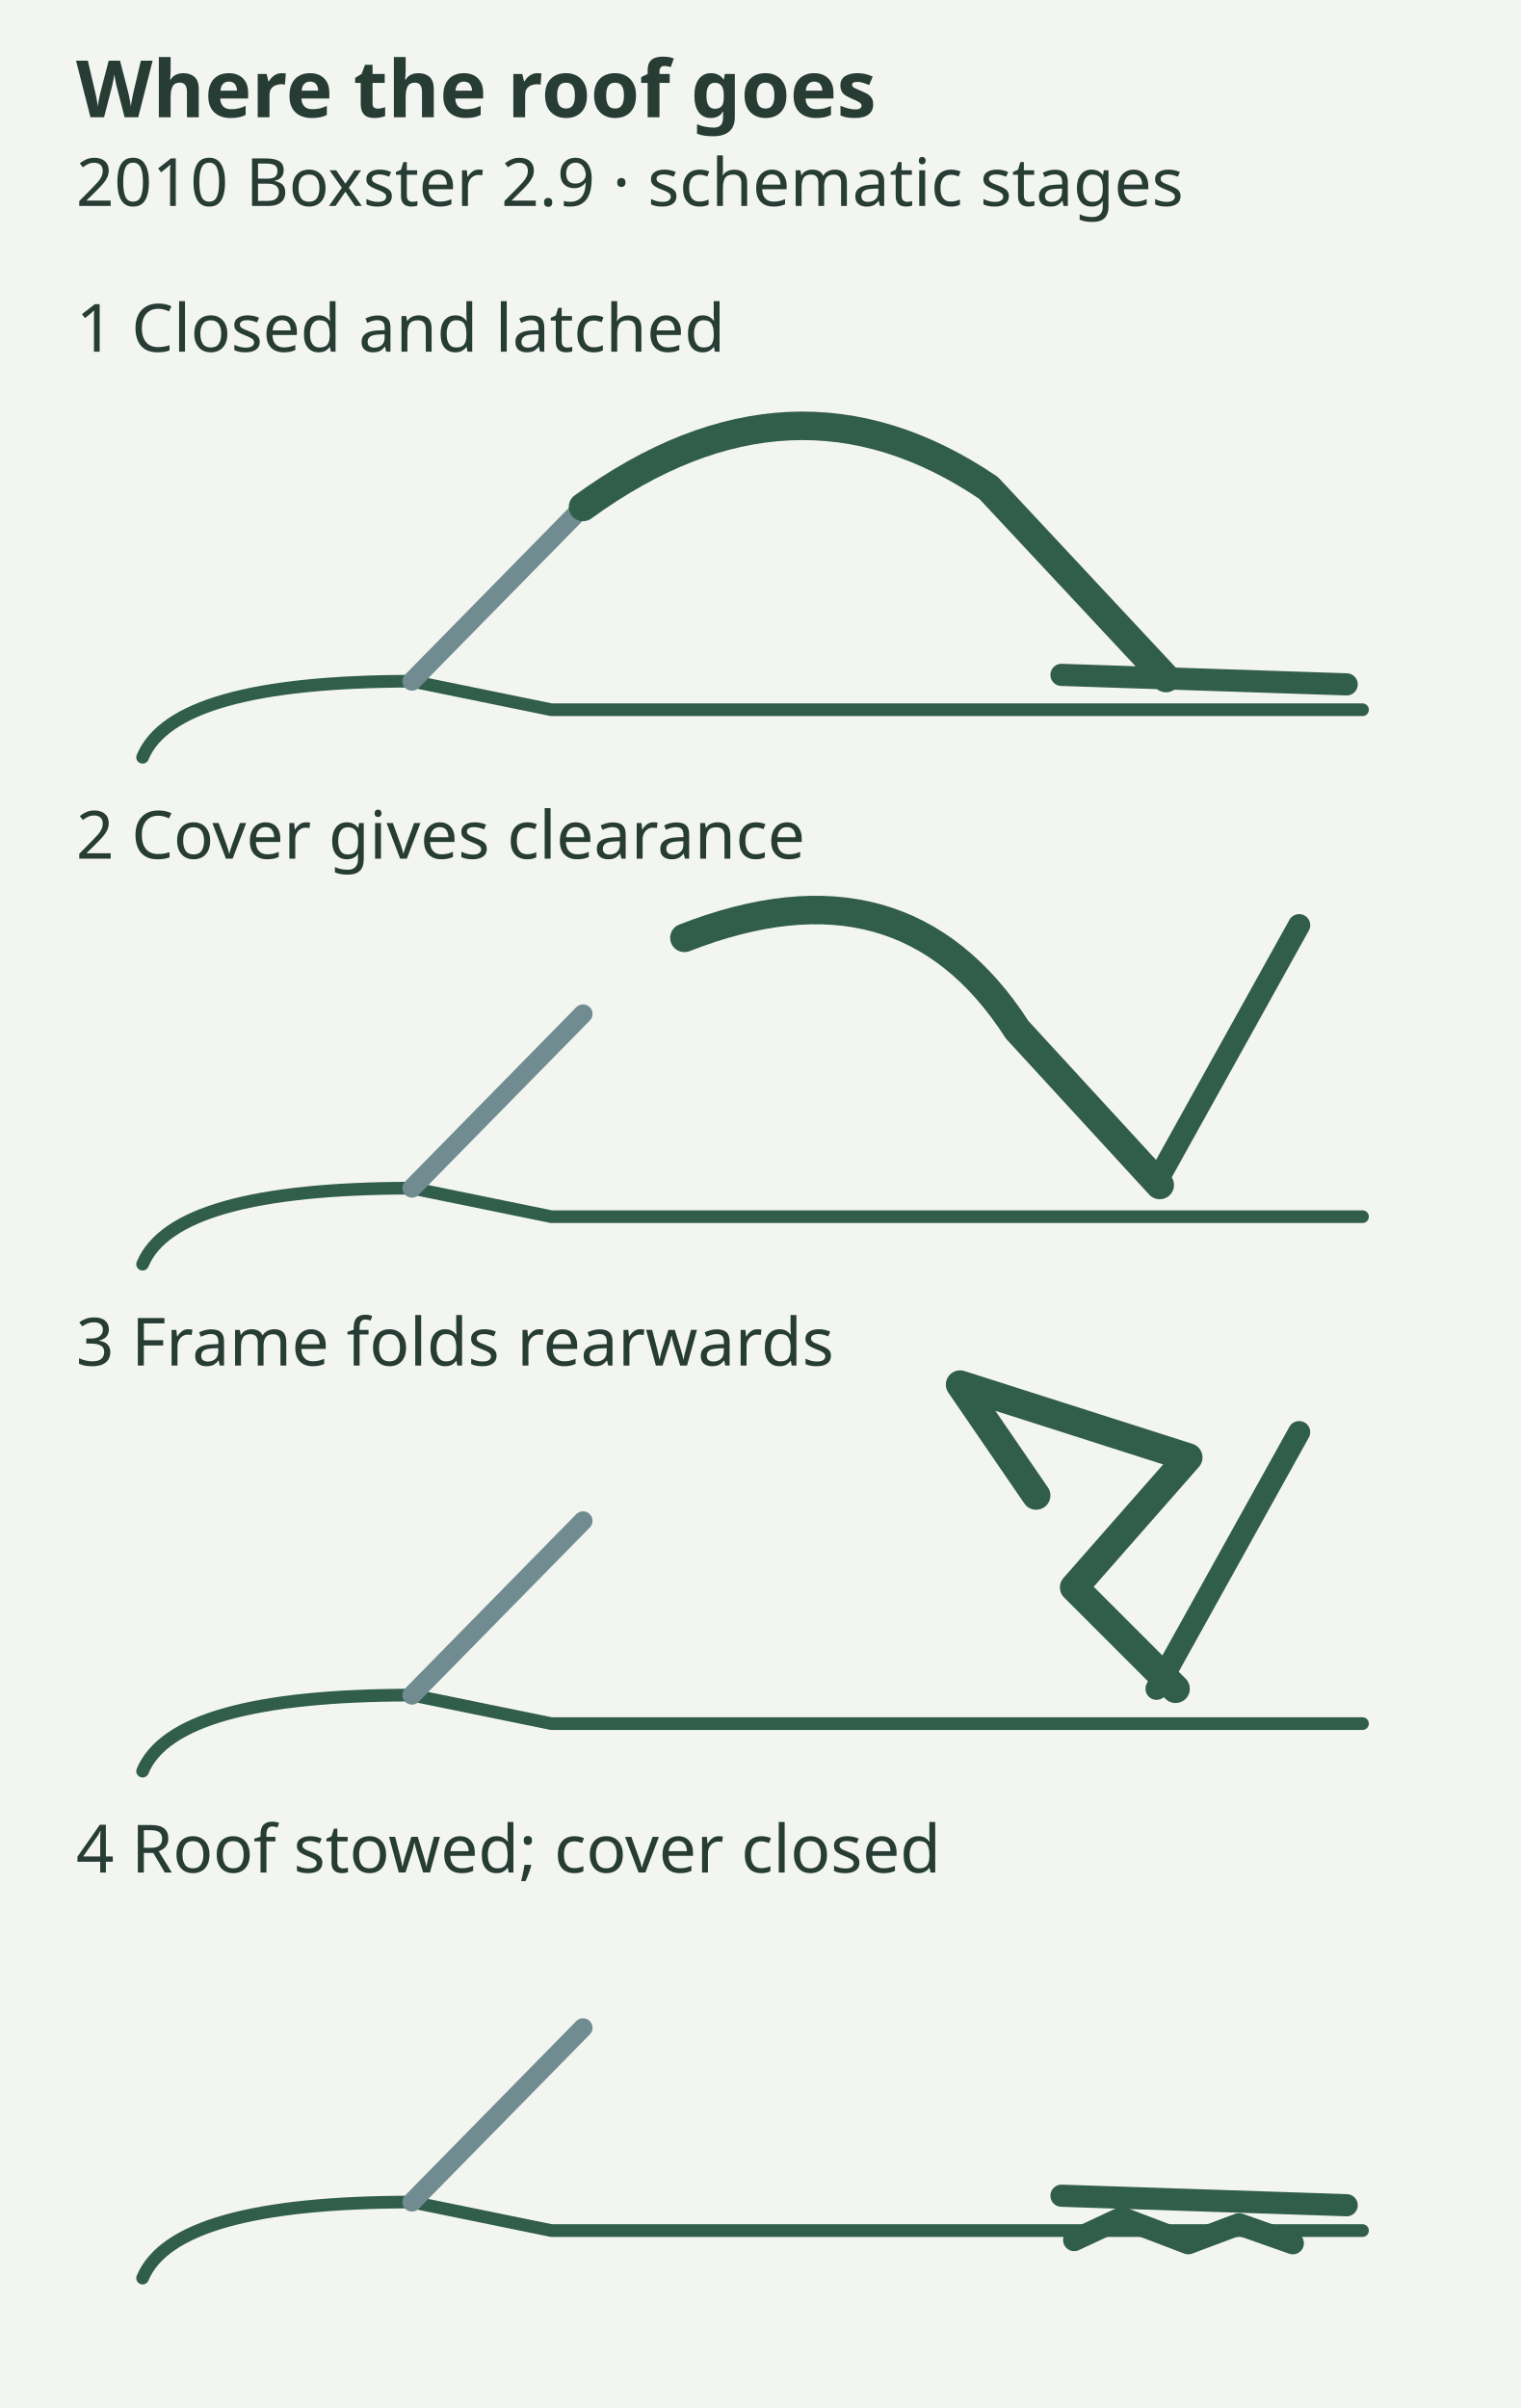
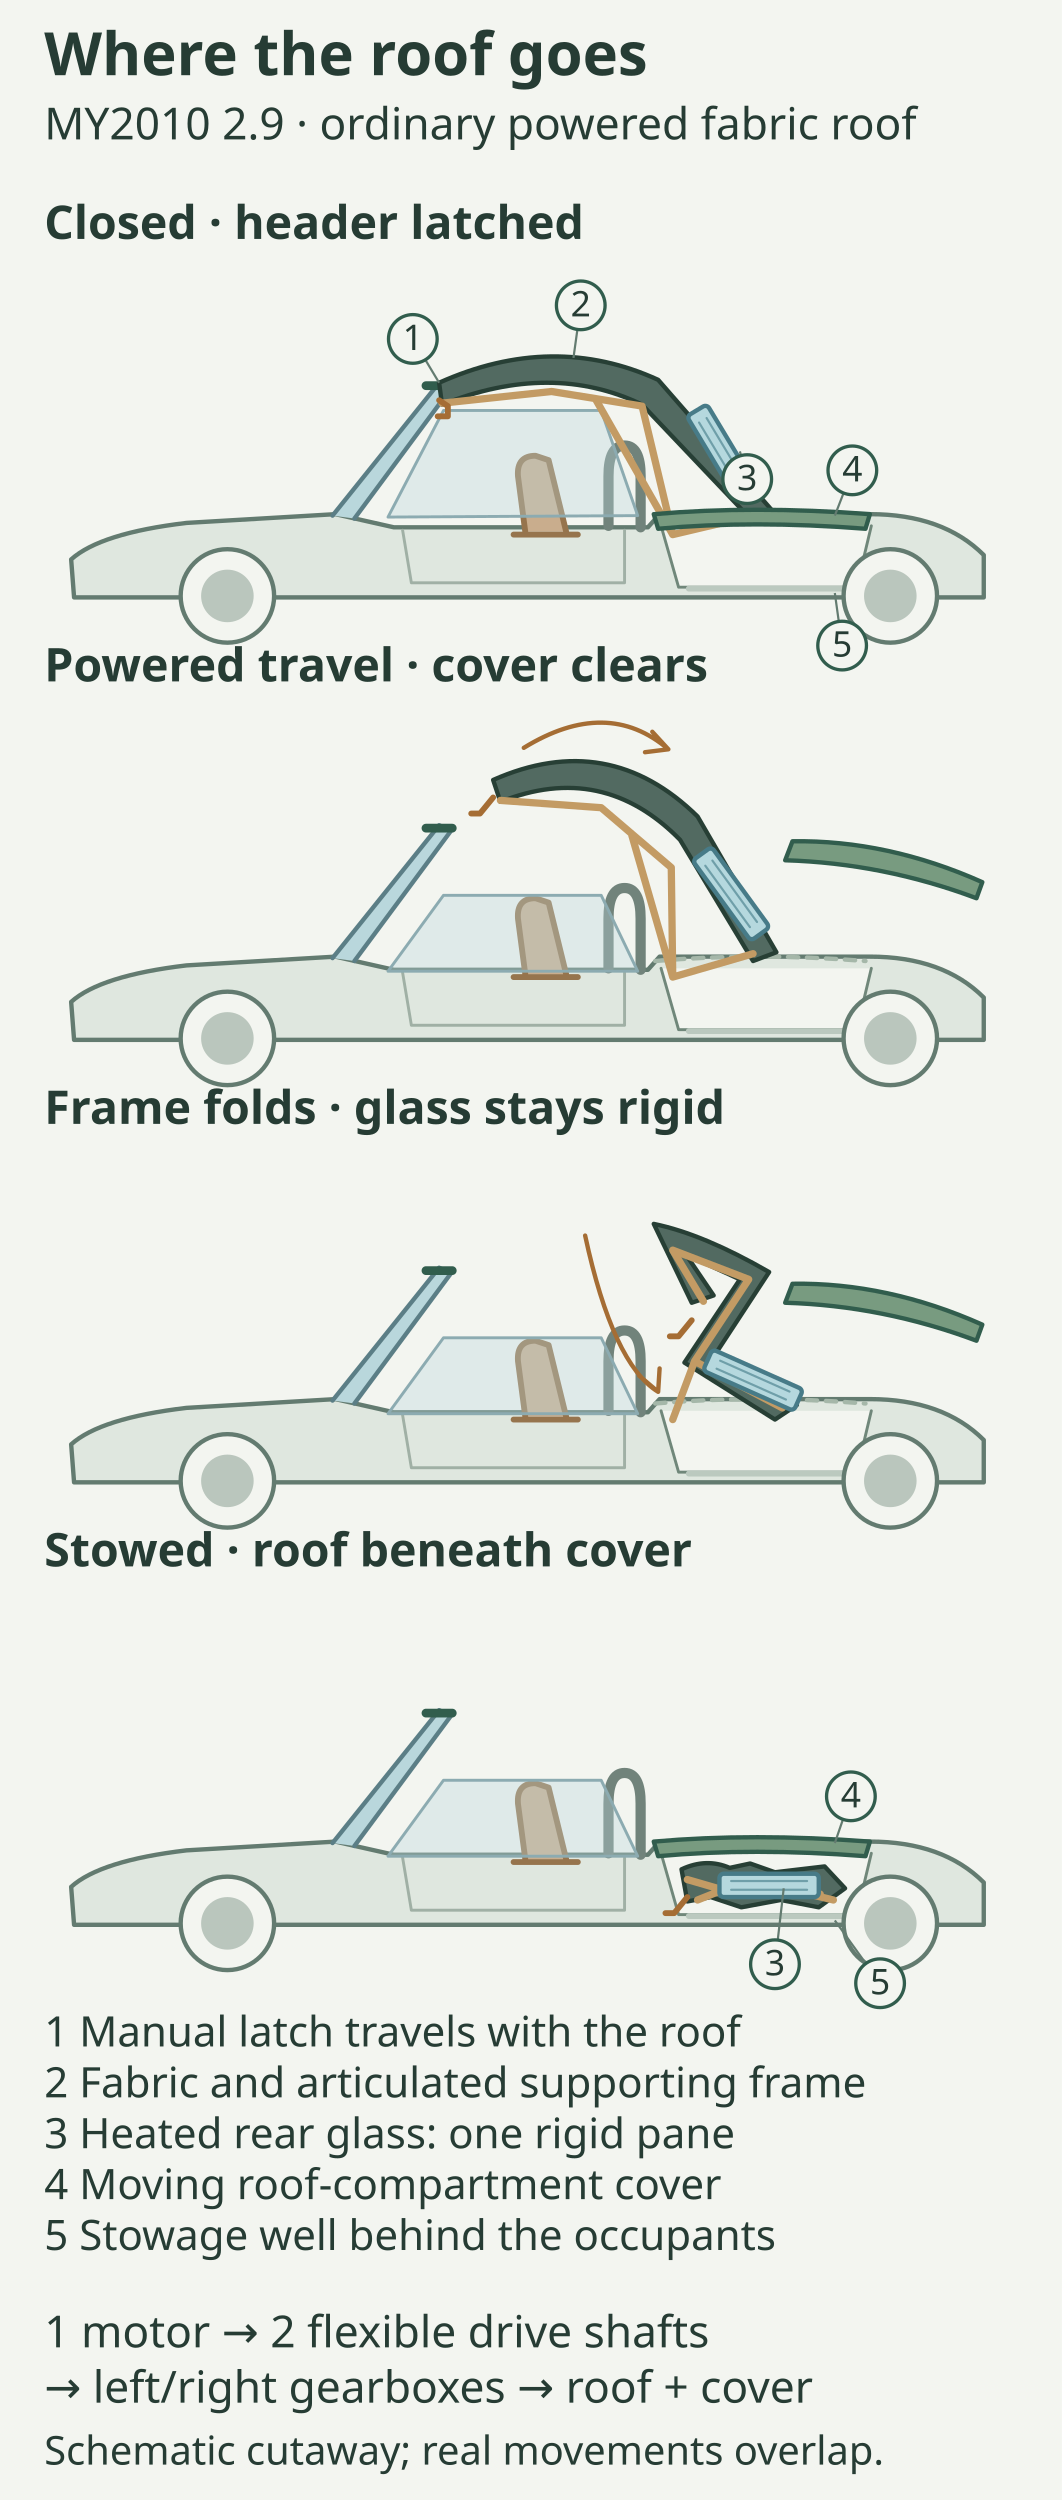
- <svg xmlns="http://www.w3.org/2000/svg" viewBox="0 0 480 760" role="img" aria-labelledby="t d">
-   <rect width="480" height="760" fill="#f3f5f0" />
+ <svg xmlns="http://www.w3.org/2000/svg" viewBox="0 0 480 1130" role="img" aria-labelledby="t d">
+   <rect width="480" height="1130" fill="#f3f5f0" />
  <g font-family="sans-serif" fill="#263c34">
-     <text x="24" y="37" font-size="25" font-weight="bold">Where the roof goes</text>
-     <text x="24" y="65" font-size="21">2010 Boxster 2.9 · schematic stages</text>
-     <g stroke="#315d4d" stroke-linecap="round" stroke-linejoin="round" fill="none">
-       <g transform="translate(0 70)">
-         <path d="M45 169 Q55 145 130 145 L174 154 H430" stroke-width="4" />
-         <path d="M130 145 L184 90" stroke="#718c91" stroke-width="6" />
-         <path d="M184 90 Q250 42 312 84 L368 144" stroke-width="9" />
-         <path d="M335 143 L425 146" stroke-width="7" />
+     <text x="20" y="34" font-size="27" font-weight="bold">Where the roof goes</text>
+     <text x="20" y="63" font-size="20">MY2010 2.9 · ordinary powered fabric roof</text>
+     <g transform="translate(0 85)">
+       <text x="20" y="23" font-size="21" font-weight="600">Closed · header latched</text>
+       <g transform="translate(15 22) scale(0.66)">
+         <g stroke-linecap="round" stroke-linejoin="round">
+           <path d="M26 221 Q46 203 105 196 L207 190 L247 199 L421 199 L429 190 L573 190 Q623 190 651 218 L651 247 L28 247 Z" fill="#dfe7df" stroke="#637b70" stroke-width="3" />
+           <path d="M205 191 L278 100 L286 104 L220 193" fill="#b9d7dc" stroke="#5b7e86" stroke-width="3" />
+           <path d="M269 102 L287 102" stroke="#315d4d" stroke-width="6" />
+           <path d="M253 201 L259 237 H405 V201" fill="none" stroke="#a0b0a5" stroke-width="2" />
+           <path d="M337 202 L332 164 Q331 150 344 150 L353 153 L365 202 M329 204 H373" fill="#c9ad8d" stroke="#96744d" stroke-width="4" />
+           <path d="M394 198 V164 Q394 143 405 143 Q416 143 416 164 V199" fill="none" stroke="#71837b" stroke-width="7" />
+           <path d="M430 198 L442 240 L564 240 L574 198" fill="#f3f5f0" stroke="#70877a" stroke-width="2" />
+           <path d="M449 241 H558" stroke="#bbc9bf" stroke-width="4" />
+           <g fill="#f3f5f0" stroke="#637b70" stroke-width="3">
+             <circle cx="133" cy="246" r="32" />
+             <circle cx="587" cy="246" r="32" />
+           </g>
+           <g fill="#bac6bd">
+             <circle cx="133" cy="246" r="18" />
+             <circle cx="587" cy="246" r="18" />
+           </g>
+           <path d="M243 192 L281 119 L389 119 L414 191 Z" fill="#b9d7dc" fill-opacity=".35" stroke="#8cabb1" stroke-width="2" />
+           <path d="M278 100 Q356 65 428 98 L510 192 L493 195 L417 115 Q355 85 280 115 Z" fill="#526a61" stroke="#273f35" stroke-width="3" />
+           <path d="M280 114 L355 106 L417 116 L438 204 M385 111 L438 204 L493 191" fill="none" stroke="#c39b64" stroke-width="5" />
+           <g transform="translate(472 148) rotate(59)">
+             <rect x="-34" y="-8" width="68" height="16" rx="3" fill="#b5d8de" stroke="#477b88" stroke-width="3" />
+             <path d="M-26 -3 H26 M-26 3 H26" stroke="#6f9fa9" stroke-width="1.5" />
+           </g>
+           <path d="M425 190 Q493 184 573 190 L570 200 Q493 194 428 200 Z" fill="#789b80" stroke="#315d4d" stroke-width="3" />
+           <path d="M278 112 l6 4 v7 h-7" fill="none" stroke="#a56d34" stroke-width="4" />
+         </g>
      </g>
-       <g transform="translate(0 230)">
-         <path d="M45 169 Q55 145 130 145 L174 154 H430" stroke-width="4" />
-         <path d="M130 145 L184 90" stroke="#718c91" stroke-width="6" />
-         <path d="M216 66 Q285 39 321 95 L366 144" stroke-width="9" />
-         <path d="M365 143 L410 62" stroke-width="7" />
-       </g>
-       <g transform="translate(0 390)">
-         <path d="M45 169 Q55 145 130 145 L174 154 H430" stroke-width="4" />
-         <path d="M130 145 L184 90" stroke="#718c91" stroke-width="6" />
-         <path d="M327 82 L303 47 L375 70 L339 111 L371 143" stroke-width="9" />
-         <path d="M365 143 L410 62" stroke-width="7" />
-       </g>
-       <g transform="translate(0 550)">
-         <path d="M45 169 Q55 145 130 145 L174 154 H430" stroke-width="4" />
-         <path d="M130 145 L184 90" stroke="#718c91" stroke-width="6" />
-         <path d="M339 157 l15 -7 l21 8 l16 -6 l17 6" stroke-width="7" />
-         <path d="M335 143 L425 146" stroke-width="7" />
+       <g transform="translate(0 22)">
+         <path d="M198.48 66 L186.6 46.2" fill="none" stroke="#637b70" />
+         <circle cx="186.6" cy="46.2" r="11" fill="#f3f5f0" stroke="#315d4d" stroke-width="1.5" />
+         <text x="186.6" y="51.2" text-anchor="middle" font-size="16">1</text>
+         <path d="M259.2 54.78 L262.5 31.02" fill="none" stroke="#637b70" />
+         <circle cx="262.5" cy="31.02" r="11" fill="#f3f5f0" stroke="#315d4d" stroke-width="1.5" />
+         <text x="262.5" y="36.02" text-anchor="middle" font-size="16">2</text>
+         <path d="M334.44 97.02 L337.74 109.56" fill="none" stroke="#637b70" />
+         <circle cx="337.74" cy="109.56" r="11" fill="#f3f5f0" stroke="#315d4d" stroke-width="1.5" />
+         <text x="337.74" y="114.56" text-anchor="middle" font-size="16">3</text>
+         <path d="M377.34 126.06 L385.26 105.6" fill="none" stroke="#637b70" />
+         <circle cx="385.26" cy="105.6" r="11" fill="#f3f5f0" stroke="#315d4d" stroke-width="1.5" />
+         <text x="385.26" y="110.6" text-anchor="middle" font-size="16">4</text>
+         <path d="M377.34 161.04 L380.64 184.8" fill="none" stroke="#637b70" />
+         <circle cx="380.64" cy="184.8" r="11" fill="#f3f5f0" stroke="#315d4d" stroke-width="1.5" />
+         <text x="380.64" y="189.8" text-anchor="middle" font-size="16">5</text>
      </g>
    </g>
-     <g font-size="21">
-       <text x="24" y="111">1  Closed and latched</text>
-       <text x="24" y="271">2  Cover gives clearance</text>
-       <text x="24" y="431">3  Frame folds rearwards</text>
-       <text x="24" y="591">4  Roof stowed; cover closed</text>
+     <g transform="translate(0 285)">
+       <text x="20" y="23" font-size="21" font-weight="600">Powered travel · cover clears</text>
+       <g transform="translate(15 22) scale(0.66)">
+         <g stroke-linecap="round" stroke-linejoin="round">
+           <path d="M26 221 Q46 203 105 196 L207 190 L247 199 L421 199 L429 190 L573 190 Q623 190 651 218 L651 247 L28 247 Z" fill="#dfe7df" stroke="#637b70" stroke-width="3" />
+           <path d="M205 191 L278 100 L286 104 L220 193" fill="#b9d7dc" stroke="#5b7e86" stroke-width="3" />
+           <path d="M269 102 L287 102" stroke="#315d4d" stroke-width="6" />
+           <path d="M253 201 L259 237 H405 V201" fill="none" stroke="#a0b0a5" stroke-width="2" />
+           <path d="M337 202 L332 164 Q331 150 344 150 L353 153 L365 202 M329 204 H373" fill="#c9ad8d" stroke="#96744d" stroke-width="4" />
+           <path d="M394 198 V164 Q394 143 405 143 Q416 143 416 164 V199" fill="none" stroke="#71837b" stroke-width="7" />
+           <path d="M430 198 L442 240 L564 240 L574 198" fill="#f3f5f0" stroke="#70877a" stroke-width="2" />
+           <path d="M449 241 H558" stroke="#bbc9bf" stroke-width="4" />
+           <g fill="#f3f5f0" stroke="#637b70" stroke-width="3">
+             <circle cx="133" cy="246" r="32" />
+             <circle cx="587" cy="246" r="32" />
+           </g>
+           <g fill="#bac6bd">
+             <circle cx="133" cy="246" r="18" />
+             <circle cx="587" cy="246" r="18" />
+           </g>
+           <path d="M243 200 L281 148 L389 148 L414 200 Z" fill="#b9d7dc" fill-opacity=".35" stroke="#8cabb1" stroke-width="2" />
+           <path d="M426 193 Q495 187 570 193" fill="none" stroke="#a5b7a9" stroke-width="3" stroke-dasharray="7 6" />
+           <path d="M315 69 Q394 34 455 94 L509 187 L493 193 L443 110 Q390 56 320 84 Z" fill="#526a61" stroke="#273f35" stroke-width="3" />
+           <path d="M320 83 L389 88 L437 129 L438 204 M410 107 L438 204 L493 188" fill="none" stroke="#c39b64" stroke-width="5" />
+           <g transform="translate(478 147) rotate(54)">
+             <rect x="-34" y="-8" width="68" height="16" rx="3" fill="#b5d8de" stroke="#477b88" stroke-width="3" />
+             <path d="M-26 -3 H26 M-26 3 H26" stroke="#6f9fa9" stroke-width="1.5" />
+           </g>
+           <path d="M520 111 Q585 110 650 139 L646 150 Q582 126 515 124 Z" fill="#789b80" stroke="#315d4d" stroke-width="3" />
+           <path d="M315 81 l-9 11 h-6" fill="none" stroke="#a56d34" stroke-width="4" />
+           <path d="M336 47 Q393 12 435 48 M424 36 L435 48 L419 50" fill="none" stroke="#a56d34" stroke-width="3" />
+         </g>
+       </g>
    </g>
+     <g transform="translate(0 485)">
+       <text x="20" y="23" font-size="21" font-weight="600">Frame folds · glass stays rigid</text>
+       <g transform="translate(15 22) scale(0.66)">
+         <g stroke-linecap="round" stroke-linejoin="round">
+           <path d="M26 221 Q46 203 105 196 L207 190 L247 199 L421 199 L429 190 L573 190 Q623 190 651 218 L651 247 L28 247 Z" fill="#dfe7df" stroke="#637b70" stroke-width="3" />
+           <path d="M205 191 L278 100 L286 104 L220 193" fill="#b9d7dc" stroke="#5b7e86" stroke-width="3" />
+           <path d="M269 102 L287 102" stroke="#315d4d" stroke-width="6" />
+           <path d="M253 201 L259 237 H405 V201" fill="none" stroke="#a0b0a5" stroke-width="2" />
+           <path d="M337 202 L332 164 Q331 150 344 150 L353 153 L365 202 M329 204 H373" fill="#c9ad8d" stroke="#96744d" stroke-width="4" />
+           <path d="M394 198 V164 Q394 143 405 143 Q416 143 416 164 V199" fill="none" stroke="#71837b" stroke-width="7" />
+           <path d="M430 198 L442 240 L564 240 L574 198" fill="#f3f5f0" stroke="#70877a" stroke-width="2" />
+           <path d="M449 241 H558" stroke="#bbc9bf" stroke-width="4" />
+           <g fill="#f3f5f0" stroke="#637b70" stroke-width="3">
+             <circle cx="133" cy="246" r="32" />
+             <circle cx="587" cy="246" r="32" />
+           </g>
+           <g fill="#bac6bd">
+             <circle cx="133" cy="246" r="18" />
+             <circle cx="587" cy="246" r="18" />
+           </g>
+           <path d="M243 200 L281 148 L389 148 L414 200 Z" fill="#b9d7dc" fill-opacity=".35" stroke="#8cabb1" stroke-width="2" />
+           <path d="M426 193 Q495 187 570 193" fill="none" stroke="#a5b7a9" stroke-width="3" stroke-dasharray="7 6" />
+           <path d="M451 124 L425 70 Q459 77 504 103 L466 161 L523 194 L508 204 L446 165 L484 108 L447 91 L466 119 Z" fill="#526a61" stroke="#273f35" stroke-width="3" />
+           <path d="M459 123 L438 88 L490 108 L453 164 L438 204 M453 164 L513 196" fill="none" stroke="#c39b64" stroke-width="5" />
+           <g transform="translate(493 177) rotate(24)">
+             <rect x="-34" y="-8" width="68" height="16" rx="3" fill="#b5d8de" stroke="#477b88" stroke-width="3" />
+             <path d="M-26 -3 H26 M-26 3 H26" stroke="#6f9fa9" stroke-width="1.5" />
+           </g>
+           <path d="M520 111 Q585 110 650 139 L646 150 Q582 126 515 124 Z" fill="#789b80" stroke="#315d4d" stroke-width="3" />
+           <path d="M451 136 l-9 11 h-6" fill="none" stroke="#a56d34" stroke-width="4" />
+           <path d="M378 78 Q397 166 428 185 M415 174 L428 185 L429 169" fill="none" stroke="#a56d34" stroke-width="3" />
+         </g>
+       </g>
+     </g>
+     <g transform="translate(0 685)">
+       <text x="20" y="23" font-size="21" font-weight="600">Stowed · roof beneath cover</text>
+       <g transform="translate(15 22) scale(0.66)">
+         <g stroke-linecap="round" stroke-linejoin="round">
+           <path d="M26 221 Q46 203 105 196 L207 190 L247 199 L421 199 L429 190 L573 190 Q623 190 651 218 L651 247 L28 247 Z" fill="#dfe7df" stroke="#637b70" stroke-width="3" />
+           <path d="M205 191 L278 100 L286 104 L220 193" fill="#b9d7dc" stroke="#5b7e86" stroke-width="3" />
+           <path d="M269 102 L287 102" stroke="#315d4d" stroke-width="6" />
+           <path d="M253 201 L259 237 H405 V201" fill="none" stroke="#a0b0a5" stroke-width="2" />
+           <path d="M337 202 L332 164 Q331 150 344 150 L353 153 L365 202 M329 204 H373" fill="#c9ad8d" stroke="#96744d" stroke-width="4" />
+           <path d="M394 198 V164 Q394 143 405 143 Q416 143 416 164 V199" fill="none" stroke="#71837b" stroke-width="7" />
+           <path d="M430 198 L442 240 L564 240 L574 198" fill="#f3f5f0" stroke="#70877a" stroke-width="2" />
+           <path d="M449 241 H558" stroke="#bbc9bf" stroke-width="4" />
+           <g fill="#f3f5f0" stroke="#637b70" stroke-width="3">
+             <circle cx="133" cy="246" r="32" />
+             <circle cx="587" cy="246" r="32" />
+           </g>
+           <g fill="#bac6bd">
+             <circle cx="133" cy="246" r="18" />
+             <circle cx="587" cy="246" r="18" />
+           </g>
+           <path d="M243 200 L281 148 L389 148 L414 200 Z" fill="#b9d7dc" fill-opacity=".35" stroke="#8cabb1" stroke-width="2" />
+           <path d="M444 209 Q461 201 477 208 L491 205 L508 211 L542 207 L556 222 L538 235 L512 230 L485 235 L464 228 L448 231 Z" fill="#526a61" stroke="#273f35" stroke-width="3" />
+           <path d="M448 216 L479 225 L505 214 L539 226 M455 230 L490 216 L548 230" fill="none" stroke="#c39b64" stroke-width="5" />
+           <g transform="translate(504 220) rotate(0)">
+             <rect x="-34" y="-8" width="68" height="16" rx="3" fill="#b5d8de" stroke="#477b88" stroke-width="3" />
+             <path d="M-26 -3 H26 M-26 3 H26" stroke="#6f9fa9" stroke-width="1.5" />
+           </g>
+           <path d="M425 190 Q493 184 573 190 L570 200 Q493 194 428 200 Z" fill="#789b80" stroke="#315d4d" stroke-width="3" />
+           <path d="M448 228 l-9 11 h-6" fill="none" stroke="#a56d34" stroke-width="4" />
+         </g>
+       </g>
+       <g transform="translate(0 22)">
+         <path d="M354.24 146.52 L350.28 180.84" fill="none" stroke="#637b70" />
+         <circle cx="350.28" cy="180.84" r="11" fill="#f3f5f0" stroke="#315d4d" stroke-width="1.5" />
+         <text x="350.28" y="185.84" text-anchor="middle" font-size="16">3</text>
+         <path d="M377.34 126.06 L384.6 104.94" fill="none" stroke="#637b70" />
+         <circle cx="384.6" cy="104.94" r="11" fill="#f3f5f0" stroke="#315d4d" stroke-width="1.5" />
+         <text x="384.6" y="109.94" text-anchor="middle" font-size="16">4</text>
+         <path d="M377.34 161.04 L397.8 189.42" fill="none" stroke="#637b70" />
+         <circle cx="397.8" cy="189.42" r="11" fill="#f3f5f0" stroke="#315d4d" stroke-width="1.5" />
+         <text x="397.8" y="194.42" text-anchor="middle" font-size="16">5</text>
+       </g>
+     </g>
+     <text x="20" y="925" font-size="19">1  Manual latch travels with the roof</text>
+     <text x="20" y="948" font-size="19">2  Fabric and articulated supporting frame</text>
+     <text x="20" y="971" font-size="19">3  Heated rear glass: one rigid pane</text>
+     <text x="20" y="994" font-size="19">4  Moving roof-compartment cover</text>
+     <text x="20" y="1017" font-size="19">5  Stowage well behind the occupants</text>
+     <text x="20" y="1061" font-size="20">1 motor → 2 flexible drive shafts</text>
+     <text x="20" y="1086" font-size="20">→ left/right gearboxes → roof + cover</text>
+     <text x="20" y="1114" font-size="18">Schematic cutaway; real movements overlap.</text>
  </g>
</svg>
